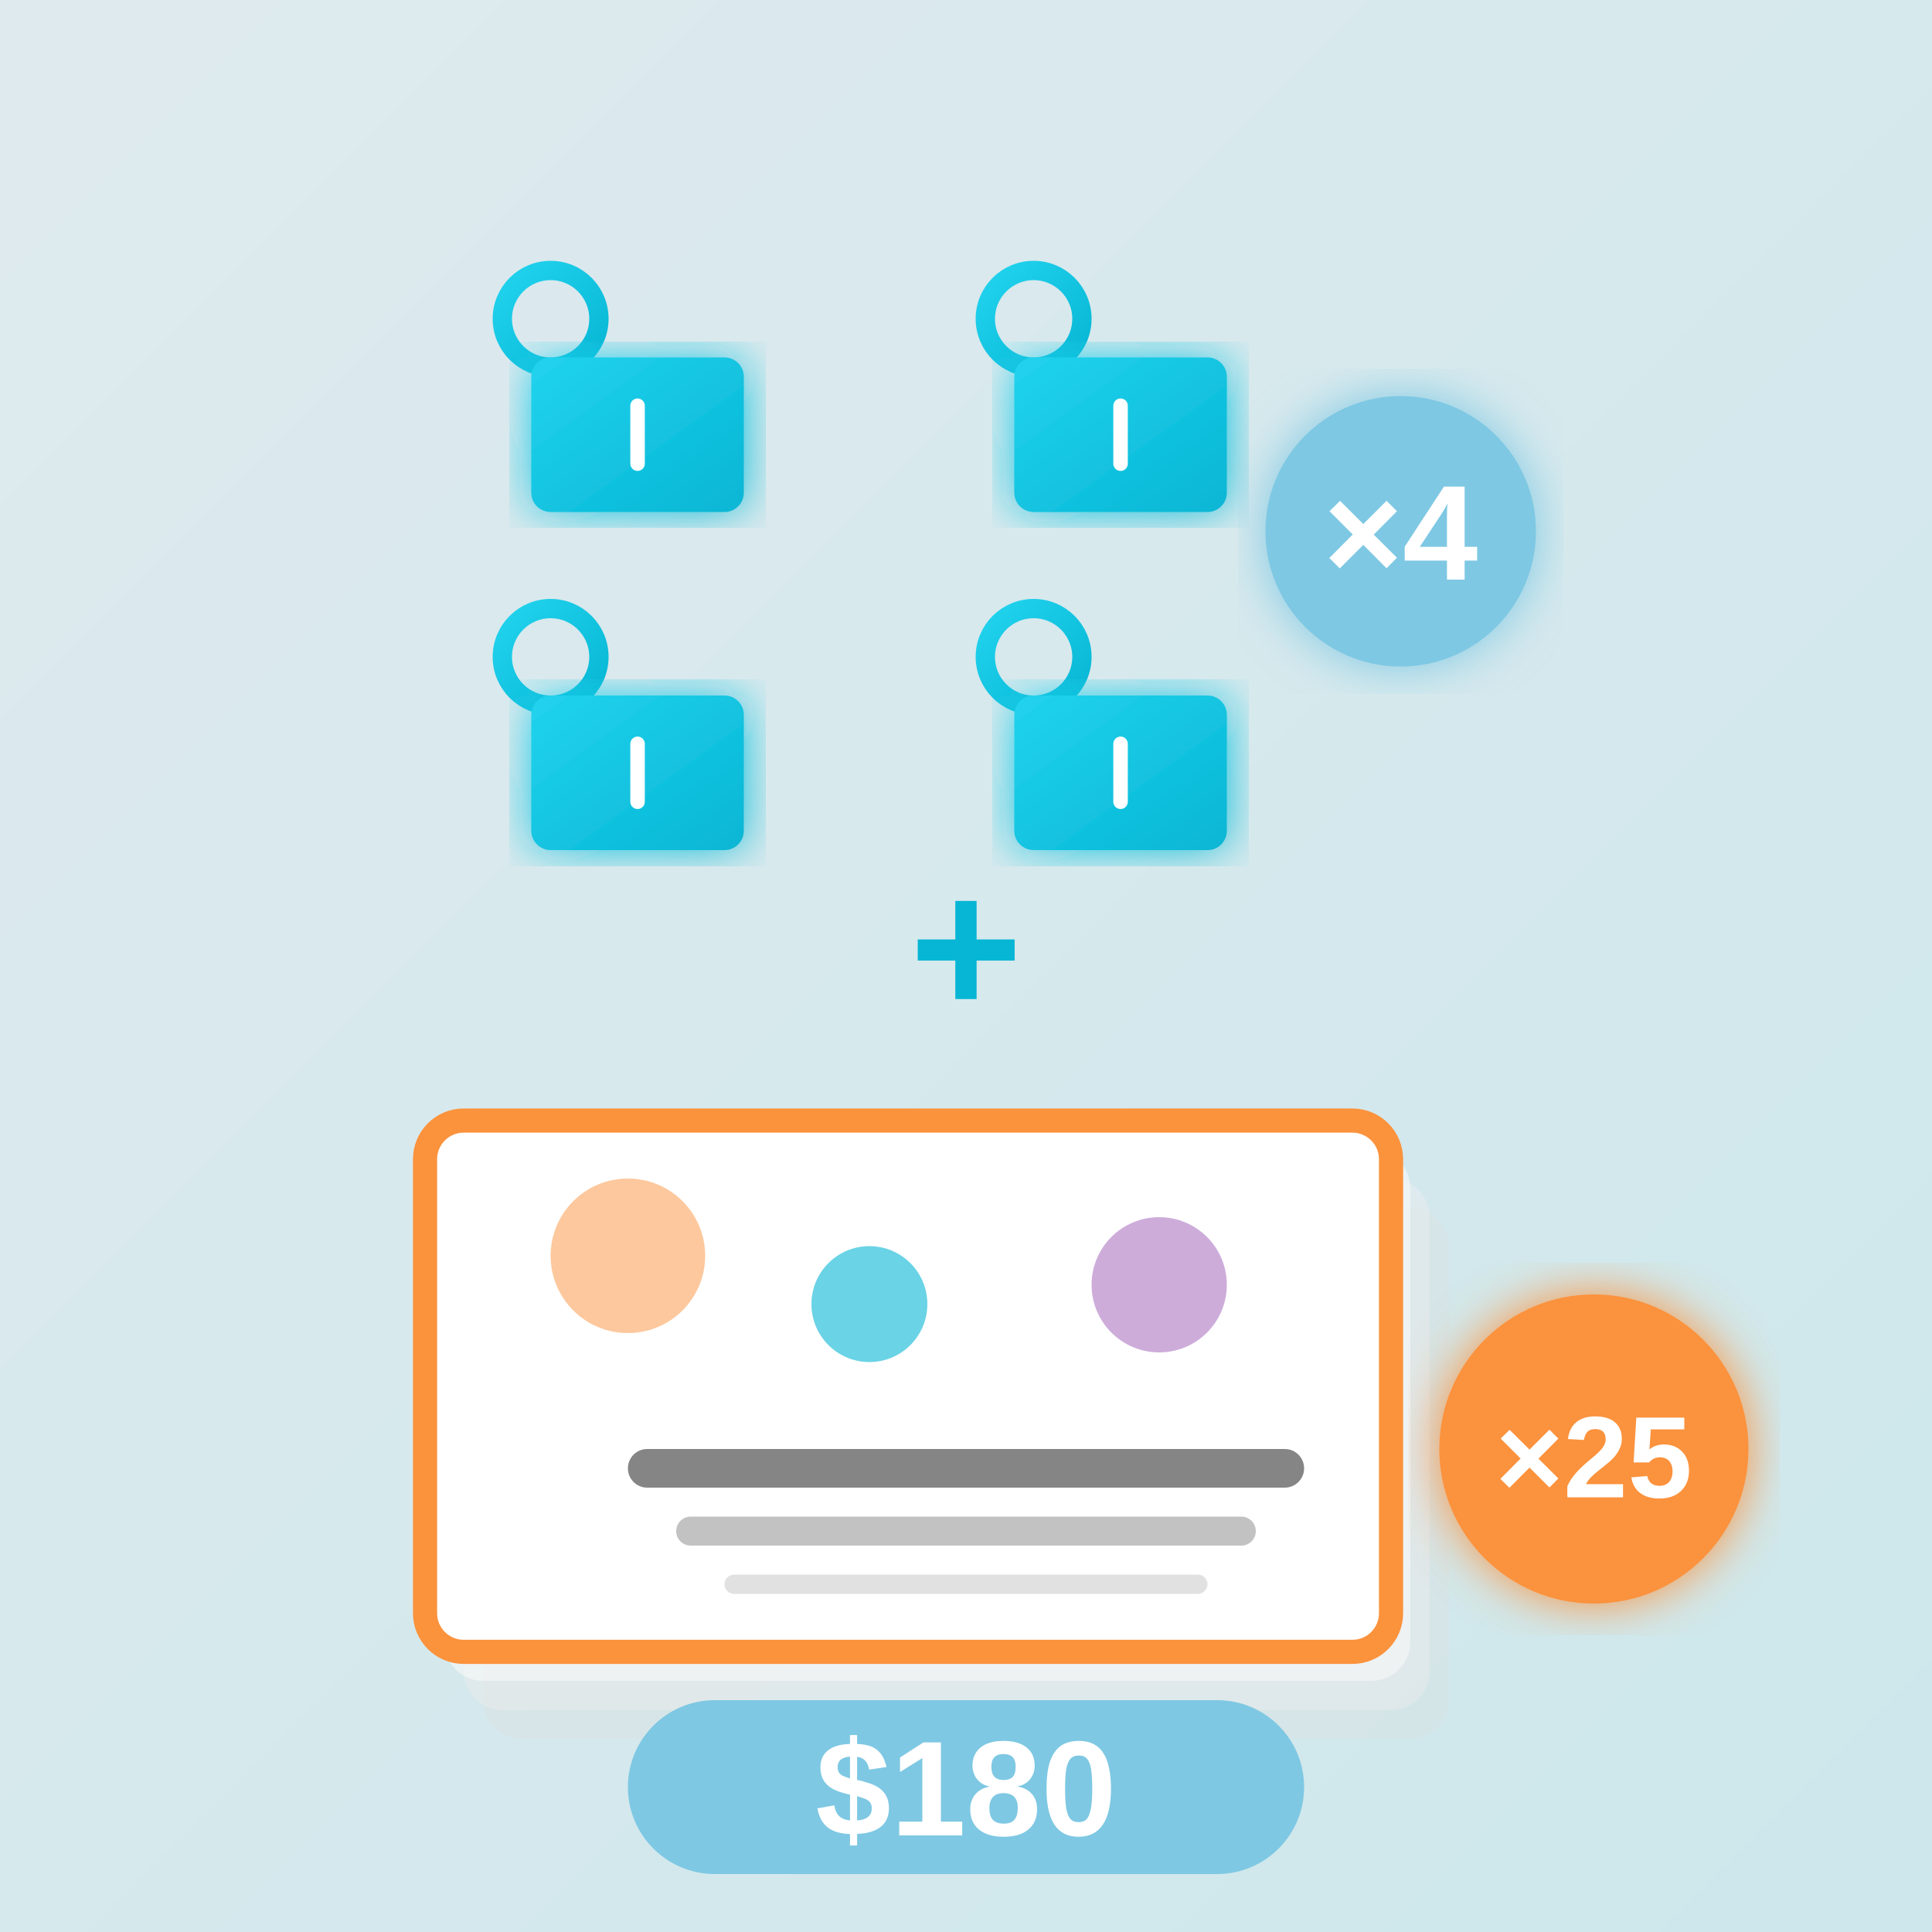
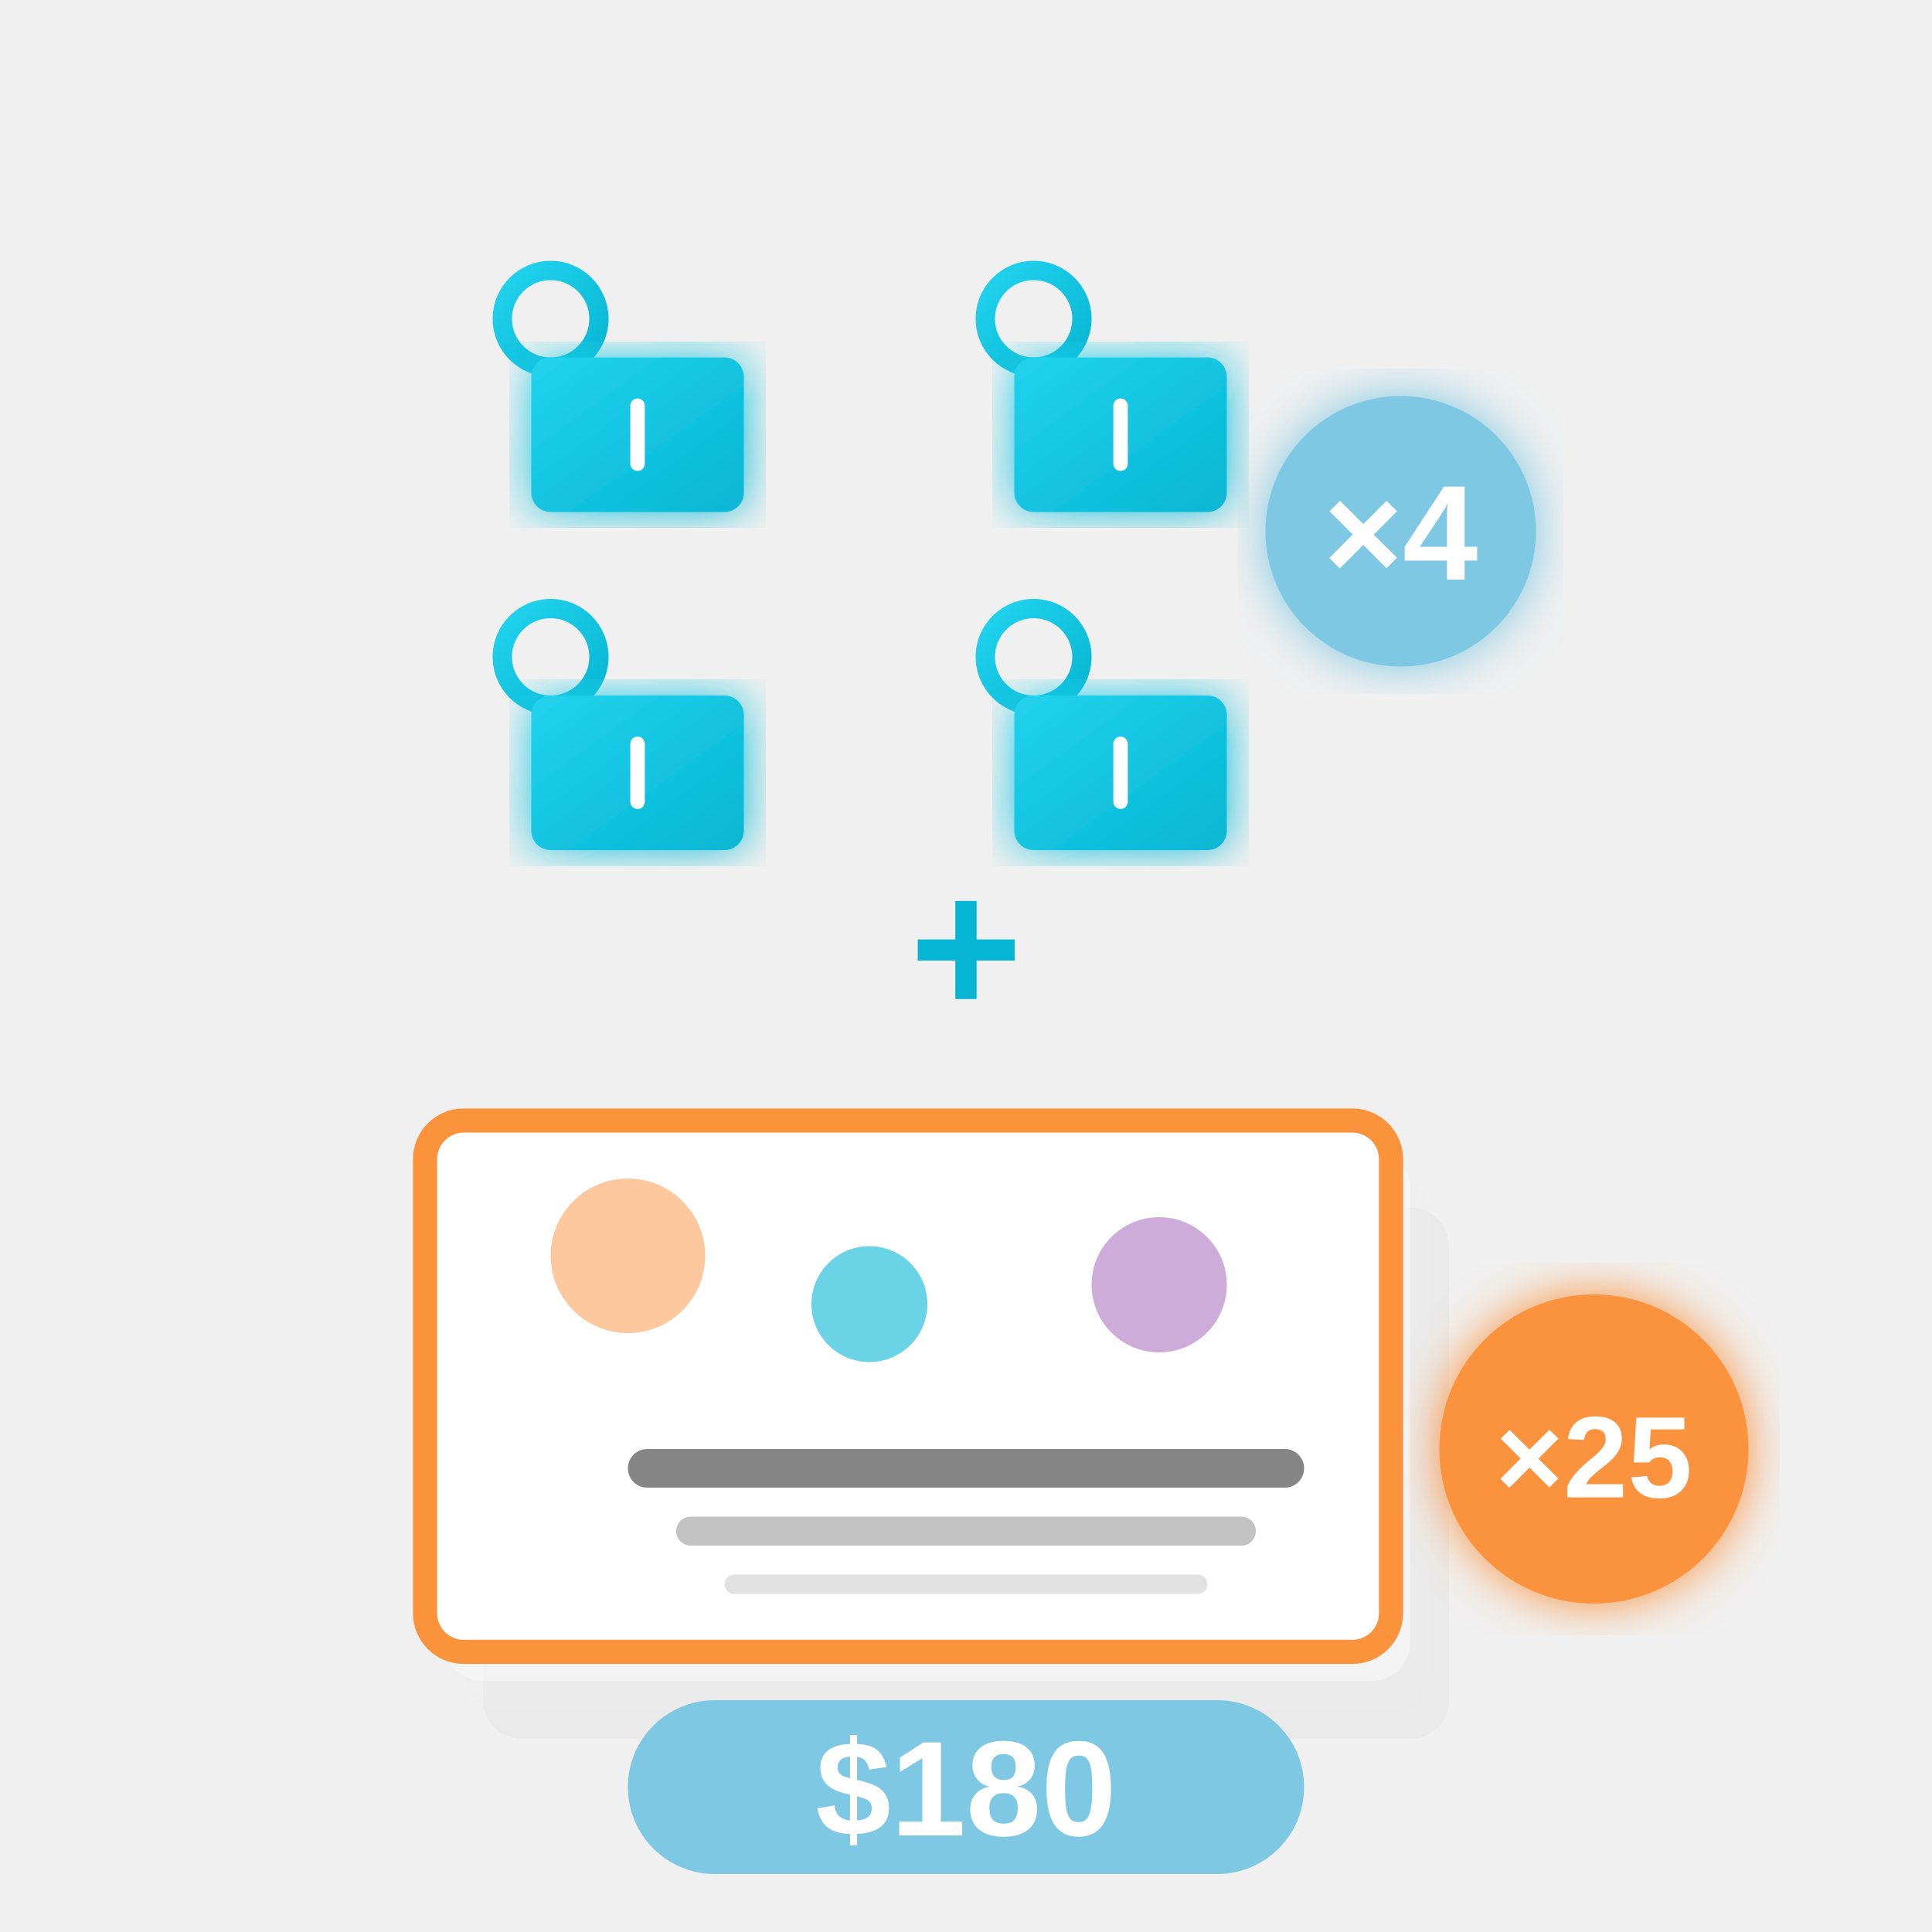
<svg xmlns="http://www.w3.org/2000/svg" viewBox="0 0 200 200" role="img" aria-labelledby="title-combo-pack4">
  <defs>
    <linearGradient id="bg-pack4" x1="0%" y1="0%" x2="100%" y2="100%">
      <stop offset="0%" style="stop-color:#7EC8E3;stop-opacity:0.15" />
      <stop offset="100%" style="stop-color:#06B6D4;stop-opacity:0.15" />
    </linearGradient>
    <linearGradient id="key-cyan" x1="0%" y1="0%" x2="100%" y2="100%">
      <stop offset="0%" style="stop-color:#22D3EE;stop-opacity:1" />
      <stop offset="100%" style="stop-color:#06B6D4;stop-opacity:1" />
    </linearGradient>
    <filter id="glow-pack4">
      <feGaussianBlur stdDeviation="2.5" result="coloredBlur" />
      <feMerge>
        <feMergeNode in="coloredBlur" />
        <feMergeNode in="SourceGraphic" />
      </feMerge>
    </filter>
  </defs>
-   <rect width="200" height="200" fill="url(#bg-pack4)" />
  <g id="grid-keys" transform="translate(45, 25)">
    <g transform="translate(0, 0)">
      <circle cx="12" cy="8" r="5" fill="none" stroke="url(#key-cyan)" stroke-width="2" />
      <rect x="10" y="12" width="22" height="16" rx="2" fill="url(#key-cyan)" filter="url(#glow-pack4)" />
      <line x1="21" y1="17" x2="21" y2="23" stroke="#FFF" stroke-width="1.5" stroke-linecap="round" />
    </g>
    <g transform="translate(50, 0)">
      <circle cx="12" cy="8" r="5" fill="none" stroke="url(#key-cyan)" stroke-width="2" />
      <rect x="10" y="12" width="22" height="16" rx="2" fill="url(#key-cyan)" filter="url(#glow-pack4)" />
      <line x1="21" y1="17" x2="21" y2="23" stroke="#FFF" stroke-width="1.5" stroke-linecap="round" />
    </g>
    <g transform="translate(0, 35)">
      <circle cx="12" cy="8" r="5" fill="none" stroke="url(#key-cyan)" stroke-width="2" />
      <rect x="10" y="12" width="22" height="16" rx="2" fill="url(#key-cyan)" filter="url(#glow-pack4)" />
      <line x1="21" y1="17" x2="21" y2="23" stroke="#FFF" stroke-width="1.5" stroke-linecap="round" />
    </g>
    <g transform="translate(50, 35)">
      <circle cx="12" cy="8" r="5" fill="none" stroke="url(#key-cyan)" stroke-width="2" />
      <rect x="10" y="12" width="22" height="16" rx="2" fill="url(#key-cyan)" filter="url(#glow-pack4)" />
      <line x1="21" y1="17" x2="21" y2="23" stroke="#FFF" stroke-width="1.5" stroke-linecap="round" />
    </g>
  </g>
  <circle cx="145" cy="55" r="14" fill="#7EC8E3" filter="url(#glow-pack4)" />
  <text x="145" y="60" font-family="Arial, sans-serif" font-size="14" font-weight="bold" fill="#FFF" text-anchor="middle">×4</text>
  <text x="100" y="105" font-family="Arial, sans-serif" font-size="20" font-weight="bold" fill="#06B6D4" text-anchor="middle">+</text>
  <g id="stickers-large" transform="translate(50, 115)">
    <rect x="0" y="10" width="100" height="55" rx="4" fill="#DDD" opacity="0.3" />
    <rect x="-2" y="7" width="100" height="55" rx="4" fill="#EEE" opacity="0.4" />
    <rect x="-4" y="4" width="100" height="55" rx="4" fill="#F8F8F8" opacity="0.6" />
    <rect x="-6" y="1" width="100" height="55" rx="4" fill="#FFF" stroke="#FB923C" stroke-width="2.5" />
    <circle cx="15" cy="15" r="8" fill="#FB923C" opacity="0.5" />
    <circle cx="40" cy="20" r="6" fill="#06B6D4" opacity="0.6" />
    <circle cx="70" cy="18" r="7" fill="#9B59B6" opacity="0.5" />
    <rect x="15" y="35" width="70" height="4" rx="2" fill="#333" opacity="0.6" />
    <rect x="20" y="42" width="60" height="3" rx="1.5" fill="#666" opacity="0.4" />
    <rect x="25" y="48" width="50" height="2" rx="1" fill="#999" opacity="0.3" />
  </g>
  <circle cx="165" cy="150" r="16" fill="#FB923C" filter="url(#glow-pack4)" />
  <text x="165" y="155" font-family="Arial, sans-serif" font-size="12" font-weight="bold" fill="#FFF" text-anchor="middle">×25</text>
  <g transform="translate(100, 188)">
    <rect x="-35" y="-12" width="70" height="18" rx="9" fill="#7EC8E3" />
    <text x="0" y="2" font-family="Arial, sans-serif" font-size="14" font-weight="bold" fill="#FFF" text-anchor="middle">$180</text>
  </g>
</svg>
